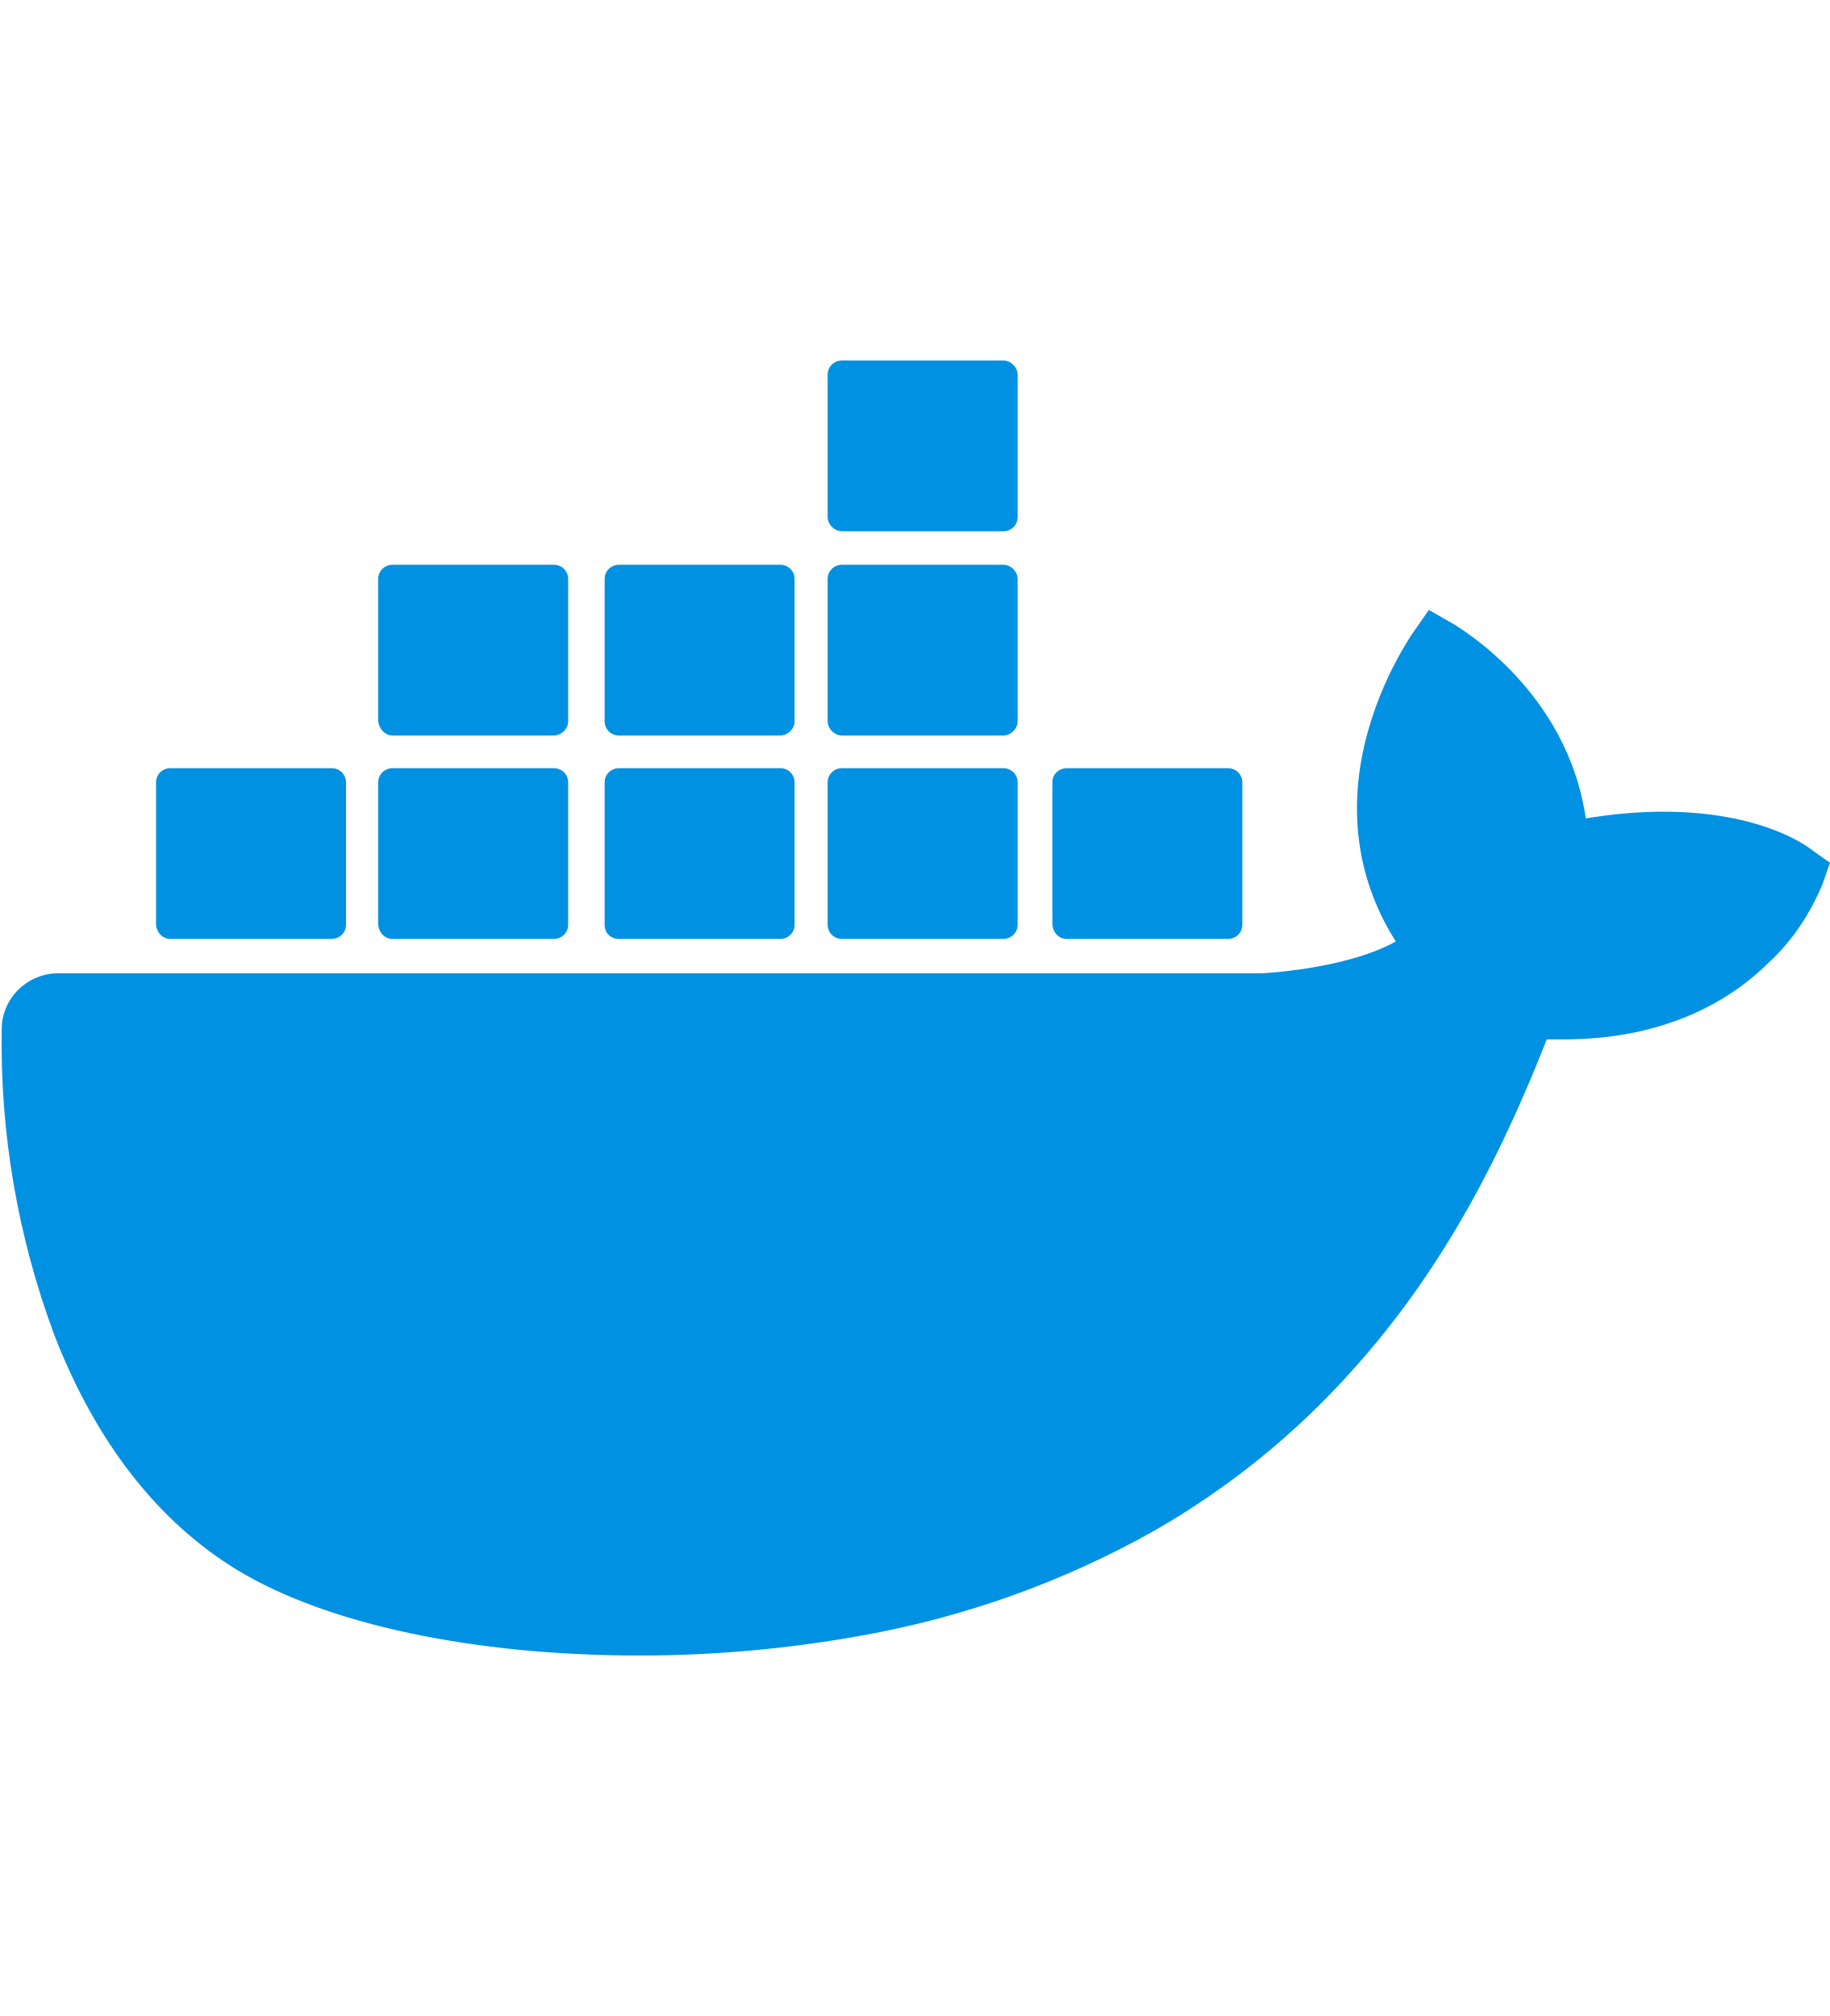
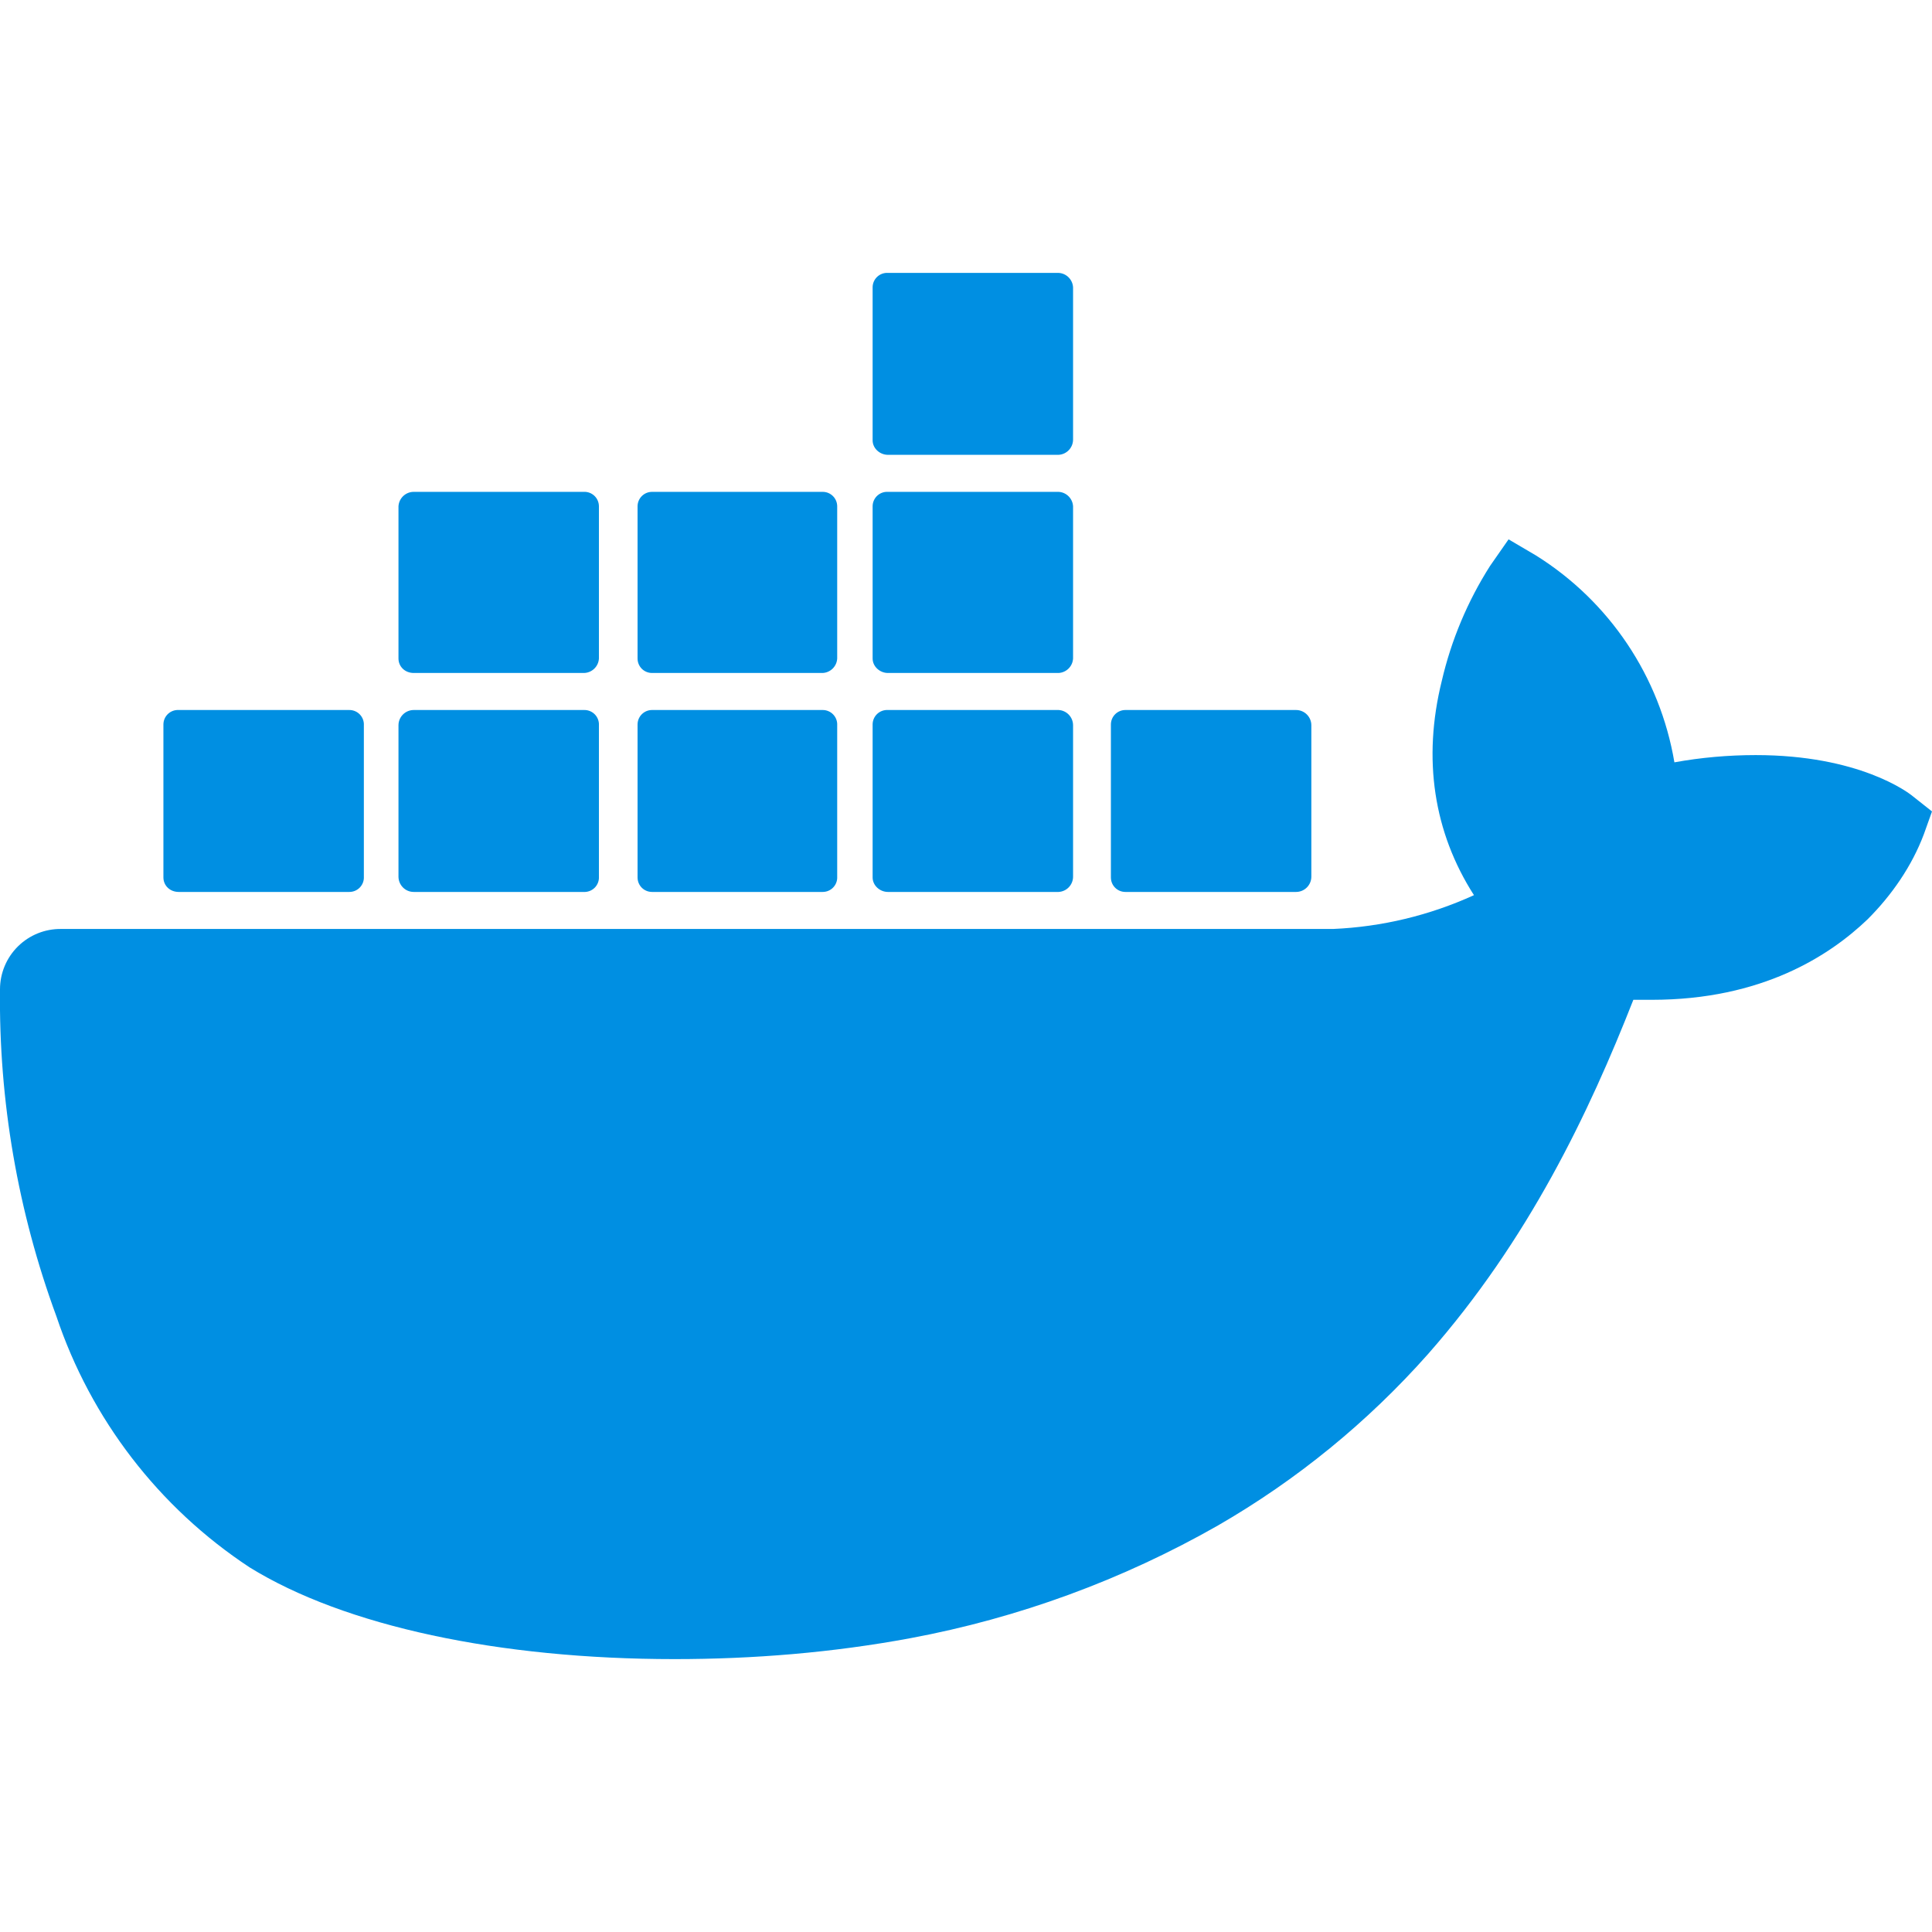
- <svg xmlns="http://www.w3.org/2000/svg" height="2500" viewBox="-.557 117.607 598.543 423.631" width="2269">
-   <g fill="#0091e2">
-     <path d="m592.162 277.804c-1.664-1.37-16.642-12.597-48.815-12.597-8.321 0-16.92.822-25.24 2.191-6.102-41.898-41.327-62.162-42.714-63.257l-8.598-4.93-5.547 7.942c-6.934 10.68-12.204 22.729-15.255 35.052-5.824 23.824-2.219 46.279 9.985 65.447-14.7 8.216-38.553 10.133-43.545 10.406h-393.853c-10.262 0-18.583 8.216-18.583 18.348-.554 33.956 5.27 67.912 17.197 99.951 13.59 35.052 33.838 61.067 59.91 76.95 29.4 17.799 77.383 27.931 131.468 27.931 24.408 0 48.815-2.19 72.946-6.572 33.56-6.025 65.734-17.526 95.412-34.23a260.485 260.485 0 0 0 64.902-52.577c31.342-34.778 49.925-73.663 63.515-108.167h5.547c34.116 0 55.195-13.418 66.844-24.92 7.766-7.12 13.59-15.882 17.751-25.74l2.497-7.12z" />
-     <path d="m55.193 306.83h52.698c2.497 0 4.716-1.916 4.716-4.654v-46.553c0-2.465-1.942-4.655-4.716-4.655h-52.698c-2.496 0-4.715 1.916-4.715 4.655v46.553c.277 2.738 2.219 4.655 4.715 4.655zm72.668 0h52.699c2.496 0 4.715-1.916 4.715-4.654v-46.553c0-2.465-1.942-4.655-4.715-4.655h-52.7c-2.496 0-4.715 1.916-4.715 4.655v46.553c.278 2.738 2.22 4.655 4.715 4.655m74.055 0h52.699c2.496 0 4.715-1.917 4.715-4.655v-46.553c0-2.465-1.942-4.655-4.715-4.655h-52.699c-2.496 0-4.715 1.916-4.715 4.655v46.553c0 2.738 1.942 4.655 4.715 4.655zm72.946 0h52.699c2.496 0 4.715-1.917 4.715-4.655v-46.553c0-2.465-1.942-4.655-4.715-4.655h-52.699c-2.496 0-4.715 1.916-4.715 4.655v46.553c0 2.738 2.219 4.655 4.715 4.655zm-147-66.543h52.698c2.496 0 4.715-2.19 4.715-4.655v-46.553c0-2.465-1.942-4.656-4.715-4.656h-52.699c-2.496 0-4.715 1.917-4.715 4.656v46.553c.278 2.464 2.22 4.655 4.715 4.655m74.055 0h52.699c2.496 0 4.715-2.19 4.715-4.655v-46.553c0-2.465-1.942-4.656-4.715-4.656h-52.699c-2.496 0-4.715 1.917-4.715 4.656v46.553c0 2.464 1.942 4.655 4.715 4.655m72.946 0h52.699c2.496 0 4.715-2.19 4.715-4.655v-46.553c0-2.465-2.22-4.656-4.715-4.656h-52.699c-2.496 0-4.715 1.917-4.715 4.656v46.553c0 2.464 2.219 4.655 4.715 4.655m0-66.817h52.699c2.496 0 4.715-1.917 4.715-4.655v-46.553c0-2.465-2.22-4.656-4.715-4.656h-52.699c-2.496 0-4.715 1.917-4.715 4.656v46.553c0 2.464 2.219 4.655 4.715 4.655m73.5 133.36h52.699c2.496 0 4.715-1.917 4.715-4.655v-46.553c0-2.465-1.941-4.655-4.715-4.655h-52.698c-2.497 0-4.716 1.916-4.716 4.655v46.553c.278 2.738 2.22 4.655 4.716 4.655" />
-   </g>
+ <svg xmlns="http://www.w3.org/2000/svg" viewBox="0 0 24 24" fill="#008fe2">
+   <path d="M13.98 11.08h2.12a.19.19 0 0 0 .19-.19V9.01a.19.19 0 0 0-.19-.19h-2.12a.18.18 0 0 0-.18.18v1.9c0 .1.08.18.18.18m-2.95-5.43h2.12a.19.19 0 0 0 .18-.19V3.57a.19.19 0 0 0-.18-.18h-2.12a.18.18 0 0 0-.19.18v1.9c0 .1.09.18.19.18m0 2.71h2.12a.19.19 0 0 0 .18-.18V6.29a.19.19 0 0 0-.18-.18h-2.12a.18.18 0 0 0-.19.18v1.89c0 .1.09.18.19.18m-2.93 0h2.12a.19.19 0 0 0 .18-.18V6.29a.18.18 0 0 0-.18-.18H8.1a.18.18 0 0 0-.18.18v1.89c0 .1.08.18.18.18m-2.96 0h2.11a.19.19 0 0 0 .19-.18V6.29a.18.18 0 0 0-.19-.18H5.14a.19.19 0 0 0-.19.18v1.89c0 .1.08.18.19.18m5.89 2.72h2.12a.19.19 0 0 0 .18-.19V9.01a.19.19 0 0 0-.18-.19h-2.12a.18.18 0 0 0-.19.18v1.9c0 .1.09.18.19.18m-2.93 0h2.12a.18.18 0 0 0 .18-.19V9.01a.18.18 0 0 0-.18-.19H8.1a.18.18 0 0 0-.18.18v1.9c0 .1.08.18.18.18m-2.96 0h2.11a.18.18 0 0 0 .19-.19V9.01a.18.18 0 0 0-.18-.19H5.14a.19.19 0 0 0-.19.19v1.88c0 .1.08.19.19.19m-2.92 0h2.12a.18.18 0 0 0 .18-.19V9.01a.18.18 0 0 0-.18-.19H2.22a.18.18 0 0 0-.19.18v1.9c0 .1.08.18.19.18m21.54-1.19c-.06-.05-.67-.51-1.95-.51-.34 0-.68.03-1.01.09a3.77 3.77 0 0 0-1.72-2.57l-.34-.2-.23.33a4.6 4.6 0 0 0-.6 1.43c-.24.97-.1 1.88.4 2.66a4.7 4.7 0 0 1-1.75.42H.76a.75.75 0 0 0-.76.75 11.38 11.38 0 0 0 .7 4.06 6.03 6.03 0 0 0 2.4 3.12c1.18.73 3.1 1.14 5.28 1.14.98 0 1.96-.08 2.93-.26a12.25 12.25 0 0 0 3.82-1.4 10.5 10.5 0 0 0 2.61-2.13c1.25-1.42 2-3 2.55-4.4h.23c1.37 0 2.21-.55 2.68-1 .3-.3.55-.66.7-1.06l.1-.28Z" />
</svg>
